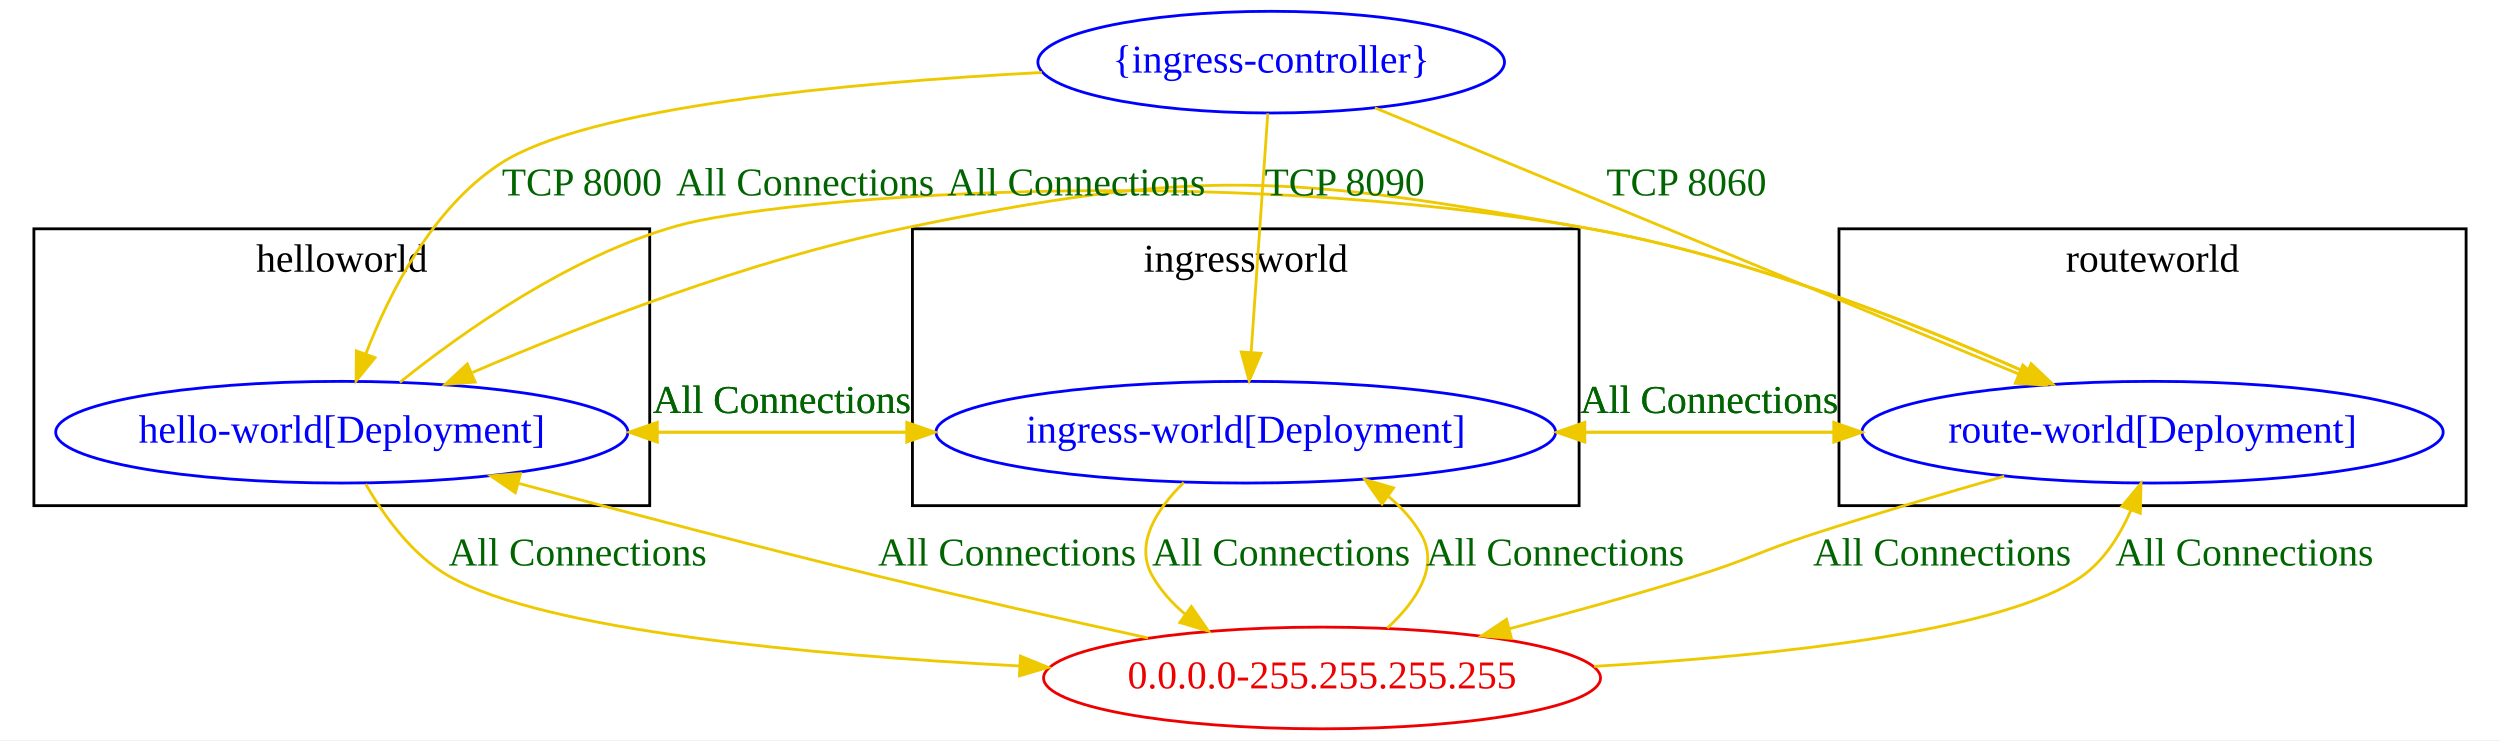
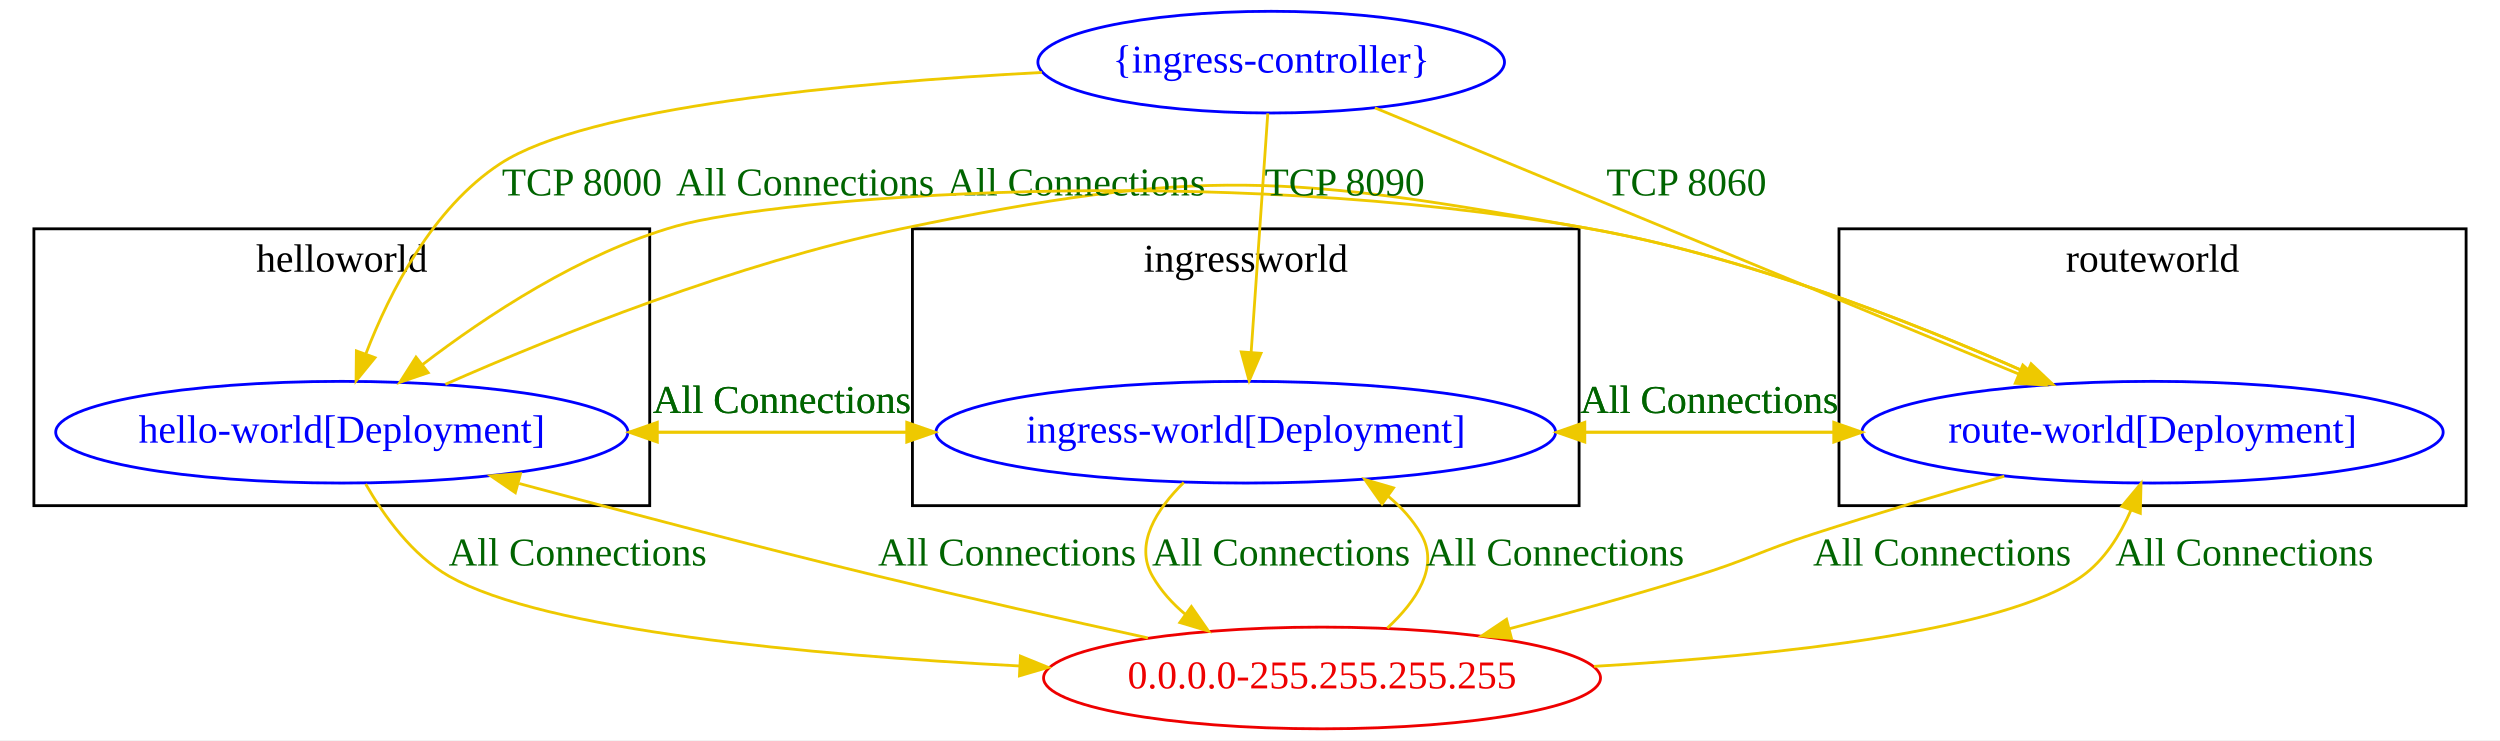
<svg xmlns="http://www.w3.org/2000/svg" width="885pt" height="262pt" viewBox="0.00 0.00 885.00 262.00">
  <g id="graph0" class="graph" transform="scale(1 1) rotate(0) translate(4 258)">
    <polygon fill="white" stroke="transparent" points="-4,4 -4,-258 881,-258 881,4 -4,4" />
-     <g id="clust2" class="cluster">
-       <polygon fill="none" stroke="black" points="319,-79 319,-177 555,-177 555,-79 319,-79" />
-       <text text-anchor="middle" x="437" y="-161.8" font-family="Times New Roman,serif" font-size="14.00">ingressworld</text>
+     <g id="clust1" class="cluster">
+       <polygon fill="none" stroke="black" points="8,-79 8,-177 226,-177 226,-79 8,-79" />
+       <text text-anchor="middle" x="117" y="-161.8" font-family="Times New Roman,serif" font-size="14.00">helloworld</text>
    </g>
    <g id="clust3" class="cluster">
      <polygon fill="none" stroke="black" points="647,-79 647,-177 869,-177 869,-79 647,-79" />
      <text text-anchor="middle" x="758" y="-161.8" font-family="Times New Roman,serif" font-size="14.00">routeworld</text>
    </g>
-     <g id="clust1" class="cluster">
-       <polygon fill="none" stroke="black" points="8,-79 8,-177 226,-177 226,-79 8,-79" />
-       <text text-anchor="middle" x="117" y="-161.8" font-family="Times New Roman,serif" font-size="14.00">helloworld</text>
+     <g id="clust2" class="cluster">
+       <polygon fill="none" stroke="black" points="319,-79 319,-177 555,-177 555,-79 319,-79" />
+       <text text-anchor="middle" x="437" y="-161.8" font-family="Times New Roman,serif" font-size="14.00">ingressworld</text>
    </g>
    <g id="node1" class="node">
      <ellipse fill="none" stroke="blue" cx="117" cy="-105" rx="101.28" ry="18" />
      <text text-anchor="middle" x="117" y="-101.3" font-family="Times New Roman,serif" font-size="14.00" fill="blue">hello-world[Deployment]</text>
    </g>
    <g id="node2" class="node">
      <ellipse fill="none" stroke="blue" cx="437" cy="-105" rx="109.68" ry="18" />
      <text text-anchor="middle" x="437" y="-101.3" font-family="Times New Roman,serif" font-size="14.00" fill="blue">ingress-world[Deployment]</text>
    </g>
    <g id="edge5" class="edge">
      <path fill="none" stroke="#eec900" d="M218.69,-105C249.82,-105 284.36,-105 316.61,-105" />
      <polygon fill="#eec900" stroke="#eec900" points="316.99,-108.5 326.99,-105 316.99,-101.5 316.99,-108.5" />
      <text text-anchor="middle" x="272.78" y="-111.8" font-family="Times New Roman,serif" font-size="14.00" fill="darkgreen">All Connections</text>
    </g>
    <g id="node3" class="node">
      <ellipse fill="none" stroke="blue" cx="758" cy="-105" rx="102.88" ry="18" />
      <text text-anchor="middle" x="758" y="-101.3" font-family="Times New Roman,serif" font-size="14.00" fill="blue">route-world[Deployment]</text>
    </g>
    <g id="edge6" class="edge">
-       <path fill="none" stroke="#eec900" d="M137.55,-122.65C159.93,-140.61 197.61,-167.26 235.5,-178 270.49,-187.91 424.84,-200.82 559,-177 613.86,-167.26 673.55,-143.79 713.11,-126.28" />
-       <polygon fill="#eec900" stroke="#eec900" points="715.02,-129.26 722.71,-121.97 712.16,-122.87 715.02,-129.26" />
-       <text text-anchor="middle" x="281" y="-188.8" font-family="Times New Roman,serif" font-size="14.00" fill="darkgreen">All Connections</text>
+       <path fill="none" stroke="#eec900" d="M153.65,-121.96C192.71,-139.17 256.8,-164.92 315,-177 421.18,-199.04 452.25,-196.12 559,-177 613.84,-167.18 673.54,-143.73 713.1,-126.24" />
+       <polygon fill="#eec900" stroke="#eec900" points="715.01,-129.22 722.71,-121.93 712.15,-122.83 715.01,-129.22" />
+       <text text-anchor="middle" x="377" y="-188.8" font-family="Times New Roman,serif" font-size="14.00" fill="darkgreen">All Connections</text>
    </g>
    <g id="node4" class="node">
      <ellipse fill="none" stroke="#ee0000" cx="464" cy="-18" rx="98.58" ry="18" />
      <text text-anchor="middle" x="464" y="-14.3" font-family="Times New Roman,serif" font-size="14.00" fill="#ee0000">0.0.0.0-255.255.255.255</text>
    </g>
    <g id="edge4" class="edge">
      <path fill="none" stroke="#eec900" d="M125.44,-86.66C131.9,-75.38 141.92,-61.44 155,-54 188.69,-34.85 281.76,-26.17 357.02,-22.24" />
      <polygon fill="#eec900" stroke="#eec900" points="357.23,-25.74 367.05,-21.74 356.88,-18.75 357.23,-25.74" />
      <text text-anchor="middle" x="200.5" y="-57.8" font-family="Times New Roman,serif" font-size="14.00" fill="darkgreen">All Connections</text>
    </g>
    <g id="edge8" class="edge">
      <path fill="none" stroke="#eec900" d="M326.99,-105C295.3,-105 260.71,-105 228.91,-105" />
      <polygon fill="#eec900" stroke="#eec900" points="228.69,-101.5 218.69,-105 228.69,-108.5 228.69,-101.5" />
      <text text-anchor="middle" x="272.78" y="-111.8" font-family="Times New Roman,serif" font-size="14.00" fill="darkgreen">All Connections</text>
    </g>
    <g id="edge9" class="edge">
      <path fill="none" stroke="#eec900" d="M547.02,-105C578.63,-105 613.14,-105 644.93,-105" />
      <polygon fill="#eec900" stroke="#eec900" points="645.15,-108.5 655.15,-105 645.15,-101.5 645.15,-108.5" />
      <text text-anchor="middle" x="601.07" y="-111.8" font-family="Times New Roman,serif" font-size="14.00" fill="darkgreen">All Connections</text>
    </g>
    <g id="edge7" class="edge">
      <path fill="none" stroke="#eec900" d="M415.06,-87.21C405.37,-77.65 397.47,-65.36 404,-54 406.96,-48.84 411.01,-44.37 415.62,-40.52" />
      <polygon fill="#eec900" stroke="#eec900" points="417.75,-43.29 423.8,-34.6 413.65,-37.62 417.75,-43.29" />
      <text text-anchor="middle" x="449.5" y="-57.8" font-family="Times New Roman,serif" font-size="14.00" fill="darkgreen">All Connections</text>
    </g>
    <g id="edge11" class="edge">
-       <path fill="none" stroke="#eec900" d="M722.71,-121.93C683.7,-139.65 618.49,-166.34 559,-177 452.25,-196.12 421.18,-199.04 315,-177 261.35,-165.86 202.69,-143.11 163.25,-126.14" />
-       <polygon fill="#eec900" stroke="#eec900" points="164.22,-122.75 153.65,-121.96 161.43,-129.16 164.22,-122.75" />
-       <text text-anchor="middle" x="377" y="-188.8" font-family="Times New Roman,serif" font-size="14.00" fill="darkgreen">All Connections</text>
+       <path fill="none" stroke="#eec900" d="M722.71,-121.97C683.71,-139.72 618.51,-166.43 559,-177 424.84,-200.82 270.49,-187.91 235.5,-178 201.75,-168.44 168.17,-146.25 145.42,-128.82" />
+       <polygon fill="#eec900" stroke="#eec900" points="147.58,-126.07 137.55,-122.65 143.26,-131.58 147.58,-126.07" />
+       <text text-anchor="middle" x="281" y="-188.8" font-family="Times New Roman,serif" font-size="14.00" fill="darkgreen">All Connections</text>
    </g>
    <g id="edge12" class="edge">
      <path fill="none" stroke="#eec900" d="M655.15,-105C624.02,-105 589.55,-105 557.38,-105" />
      <polygon fill="#eec900" stroke="#eec900" points="557.02,-101.5 547.02,-105 557.02,-108.5 557.02,-101.5" />
      <text text-anchor="middle" x="601.07" y="-111.8" font-family="Times New Roman,serif" font-size="14.00" fill="darkgreen">All Connections</text>
    </g>
    <g id="edge10" class="edge">
      <path fill="none" stroke="#eec900" d="M705.52,-89.42C684.45,-83.38 659.99,-76.13 638,-69 619.14,-62.89 614.93,-59.88 596,-54 574.79,-47.41 551.43,-40.96 530.34,-35.43" />
      <polygon fill="#eec900" stroke="#eec900" points="531.06,-32 520.5,-32.87 529.3,-38.77 531.06,-32" />
      <text text-anchor="middle" x="683.5" y="-57.8" font-family="Times New Roman,serif" font-size="14.00" fill="darkgreen">All Connections</text>
    </g>
    <g id="edge1" class="edge">
      <path fill="none" stroke="#eec900" d="M402.36,-32.17C373.36,-38.52 338.34,-46.39 307,-54 264.43,-64.34 216.76,-76.89 179.81,-86.83" />
      <polygon fill="#eec900" stroke="#eec900" points="178.43,-83.58 169.69,-89.56 180.26,-90.33 178.43,-83.58" />
      <text text-anchor="middle" x="352.5" y="-57.8" font-family="Times New Roman,serif" font-size="14.00" fill="darkgreen">All Connections</text>
    </g>
    <g id="edge2" class="edge">
      <path fill="none" stroke="#eec900" d="M487.12,-35.67C497.36,-45.18 505.73,-57.47 499,-69 496.01,-74.13 491.95,-78.57 487.34,-82.39" />
      <polygon fill="#eec900" stroke="#eec900" points="485.24,-79.59 479.14,-88.26 489.31,-85.28 485.24,-79.59" />
      <text text-anchor="middle" x="546.5" y="-57.8" font-family="Times New Roman,serif" font-size="14.00" fill="darkgreen">All Connections</text>
    </g>
    <g id="edge3" class="edge">
      <path fill="none" stroke="#eec900" d="M560.31,-22.11C625.97,-25.97 705.75,-34.62 733,-54 740.93,-59.64 746.48,-68.53 750.3,-77.26" />
      <polygon fill="#eec900" stroke="#eec900" points="747.12,-78.74 753.92,-86.87 753.67,-76.28 747.12,-78.74" />
      <text text-anchor="middle" x="790.5" y="-57.8" font-family="Times New Roman,serif" font-size="14.00" fill="darkgreen">All Connections</text>
    </g>
    <g id="node5" class="node">
      <ellipse fill="none" stroke="blue" cx="446" cy="-236" rx="82.59" ry="18" />
      <text text-anchor="middle" x="446" y="-232.3" font-family="Times New Roman,serif" font-size="14.00" fill="blue">{ingress-controller}</text>
    </g>
    <g id="edge13" class="edge">
      <path fill="none" stroke="#eec900" d="M364.83,-232.35C296.01,-228.72 203.72,-220.15 173,-200 149.14,-184.35 134,-154.7 125.56,-132.87" />
      <polygon fill="#eec900" stroke="#eec900" points="128.75,-131.38 122.05,-123.17 122.16,-133.77 128.75,-131.38" />
      <text text-anchor="middle" x="202" y="-188.8" font-family="Times New Roman,serif" font-size="14.00" fill="darkgreen">TCP 8000</text>
    </g>
    <g id="edge14" class="edge">
      <path fill="none" stroke="#eec900" d="M444.8,-217.87C443.3,-196.28 440.69,-158.91 438.91,-133.35" />
      <polygon fill="#eec900" stroke="#eec900" points="442.39,-132.93 438.2,-123.2 435.4,-133.42 442.39,-132.93" />
      <text text-anchor="middle" x="472" y="-188.8" font-family="Times New Roman,serif" font-size="14.00" fill="darkgreen">TCP 8090</text>
    </g>
    <g id="edge15" class="edge">
      <path fill="none" stroke="#eec900" d="M482.71,-219.82C539.4,-196.38 648.22,-151.39 710.73,-125.55" />
      <polygon fill="#eec900" stroke="#eec900" points="712.07,-128.78 719.97,-121.72 709.39,-122.31 712.07,-128.78" />
      <text text-anchor="middle" x="593" y="-188.8" font-family="Times New Roman,serif" font-size="14.00" fill="darkgreen">TCP 8060</text>
    </g>
  </g>
</svg>
